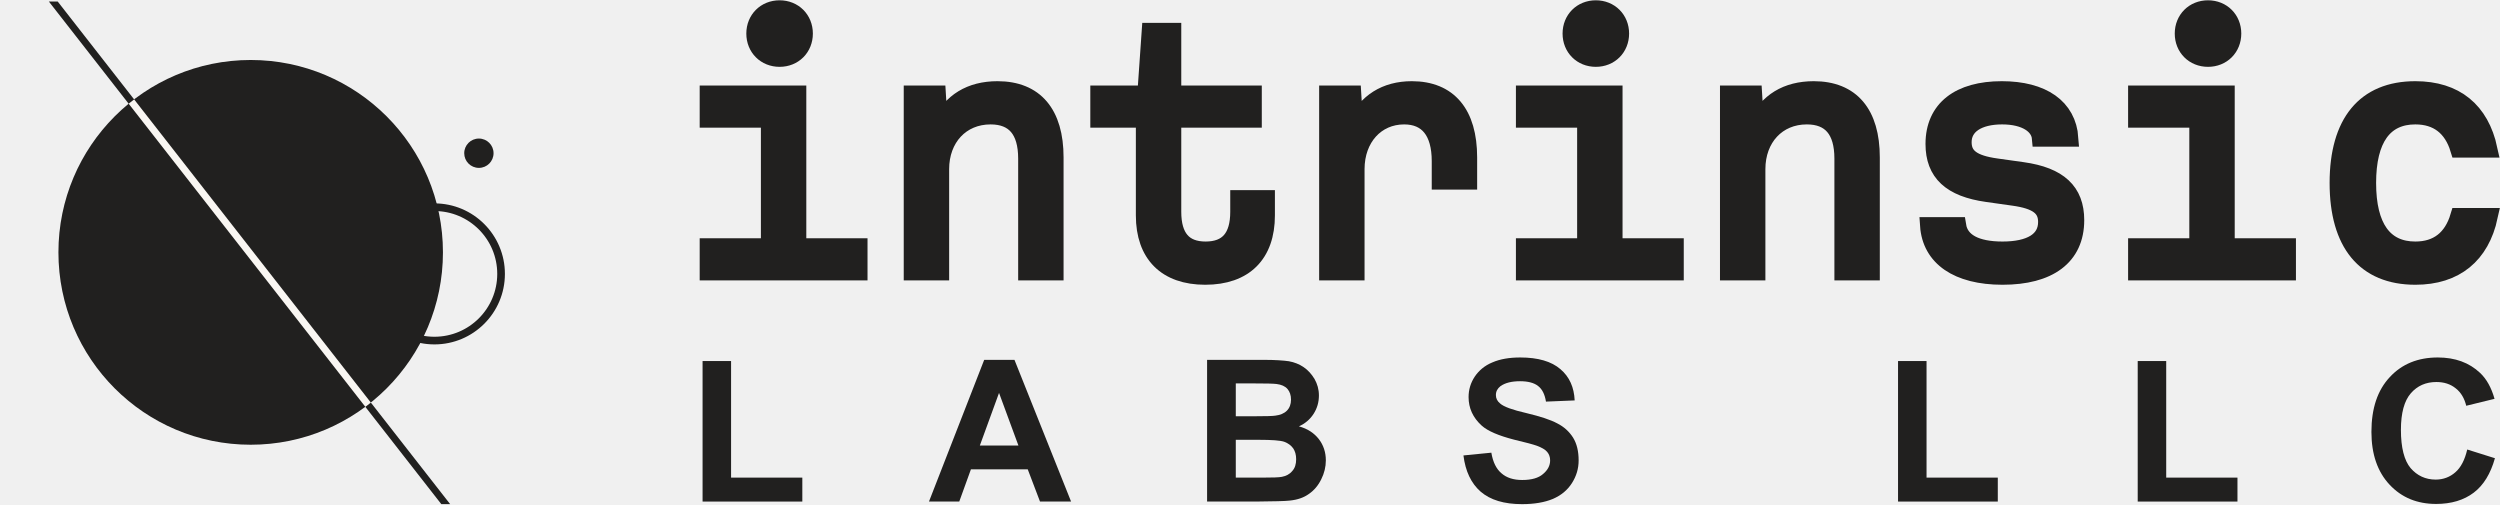
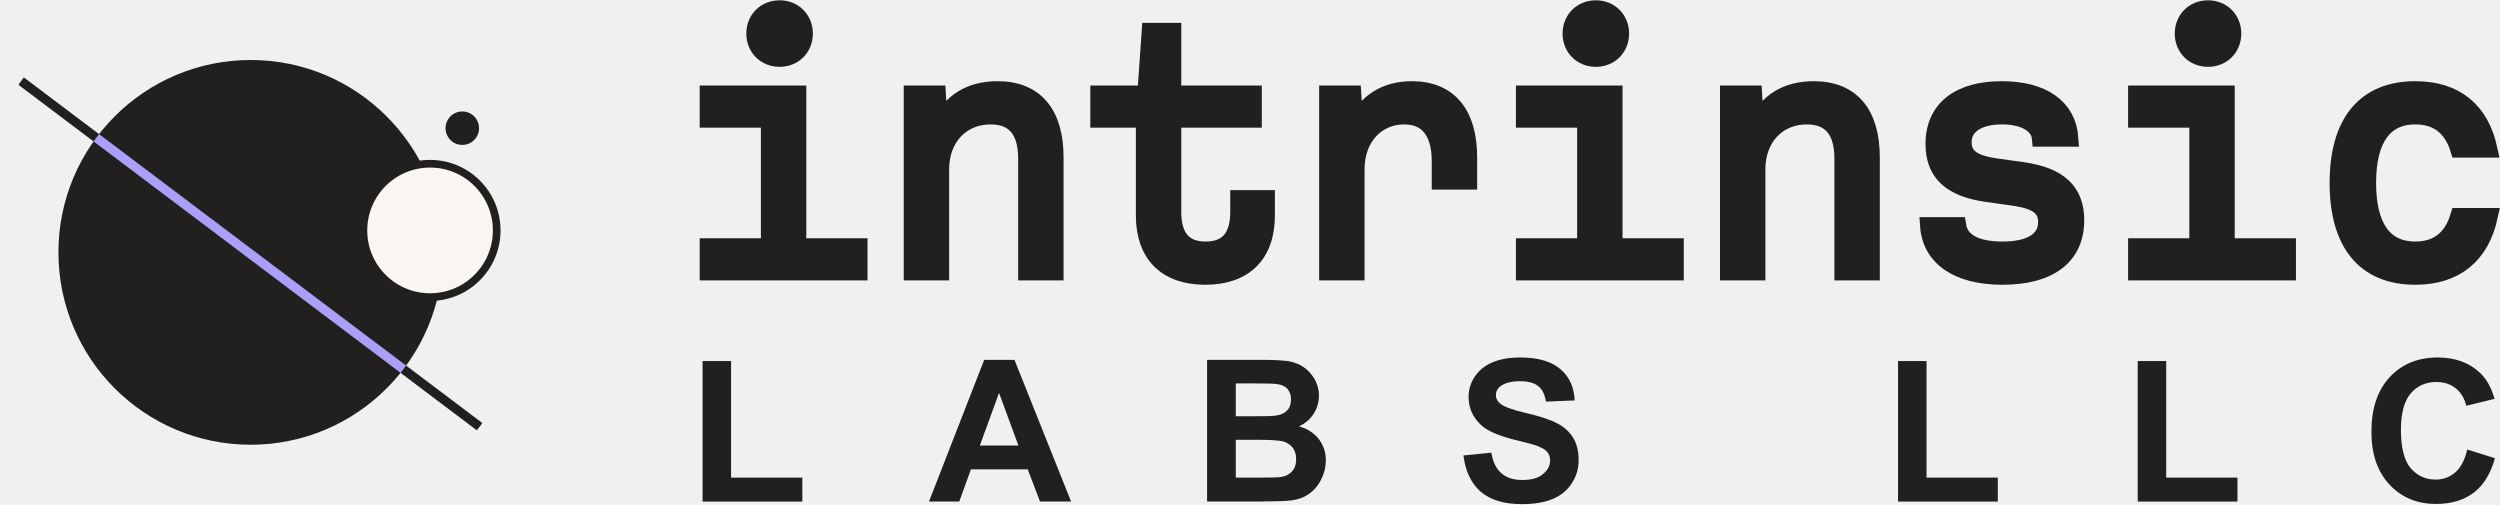
<svg xmlns="http://www.w3.org/2000/svg" width="3263" height="658" viewBox="0 0 3263 658" fill="none">
  <g clip-path="url(#clip0_91_216)">
    <ellipse cx="327.191" cy="329.382" rx="250.939" ry="251.087" fill="#21201F" />
-     <path fill-rule="evenodd" clip-rule="evenodd" d="M708.506 827.704L-56.001 -151.396L-48.832 -157L715.675 822.1L708.506 827.704Z" fill="#21201F" />
-     <path fill-rule="evenodd" clip-rule="evenodd" d="M476.888 531.042L167.921 135.348L175.074 129.756L484.042 525.449L476.888 531.042Z" fill="#F9F6F2" />
-     <path d="M654 357.488C654 405.558 615.054 444.522 567.019 444.522C518.984 444.522 480.039 405.558 480.039 357.488C480.039 309.417 518.984 270.453 567.019 270.453C615.054 270.453 654 309.417 654 357.488Z" stroke="#21201F" stroke-width="10" />
-     <ellipse cx="625.047" cy="199.978" rx="19.137" ry="19.148" fill="#21201F" />
+     <g clip-path="url(#clip1_91_216)">
+       <path fill-rule="evenodd" clip-rule="evenodd" d="M823.601 713.371L-172.21 -37.252L-165.023 -46.797L830.787 703.826L823.601 713.371Z" fill="#21201F" />
+       <path fill-rule="evenodd" clip-rule="evenodd" d="M522.867 486.684L122.087 184.584L129.279 175.031L530.059 477.131L522.867 486.684Z" fill="#AAA0F9" />
+     </g>
+     <ellipse cx="603.415" cy="167.304" rx="21.858" ry="21.845" fill="#21201F" />
+     <path d="M648.293 300.745C648.293 348.816 609.347 387.78 561.312 387.78C513.277 387.78 474.332 348.816 474.332 300.745C474.332 252.675 513.277 213.711 561.312 213.711C609.347 213.711 648.293 252.675 648.293 300.745Z" fill="#F9F6F2" stroke="#21201F" stroke-width="10" />
  </g>
  <path d="M1017.53 76.157C1036.08 76.157 1049.87 62.37 1049.87 43.804C1049.87 25.273 1036.08 11.469 1017.53 11.469C998.985 11.469 985.18 25.273 985.18 43.804C985.18 62.37 998.985 76.157 1017.53 76.157ZM924.309 354.867H1121.21V322.033H1041.31V122.76H924.309V155.577H1004.21V322.033H924.309V354.867Z" fill="#21201F" stroke="#21201F" stroke-width="22.169" stroke-miterlimit="2" />
  <path d="M1190.64 354.867H1227.74V220.746C1227.74 180.314 1254.39 151.296 1292.91 151.296C1323.82 151.296 1339.99 169.845 1339.99 206.942V354.867H1377.09V205.515C1377.09 147.979 1350.93 117.053 1301.93 117.053C1266.75 117.053 1241.06 132.747 1227.74 162.247H1225.85L1223.46 122.76H1190.64V354.867Z" fill="#21201F" stroke="#21201F" stroke-width="22.169" stroke-miterlimit="2" />
  <path d="M1573.03 360.576C1624.39 360.576 1652.93 332.04 1652.93 281.138V259.272H1616.8V276.393C1616.8 309.674 1602.53 326.332 1573.51 326.332C1544.97 326.332 1530.71 309.674 1530.71 276.393V155.578H1635.81V122.761H1530.71V40.969H1501.22L1495.52 122.761H1434.16V155.578H1493.61V281.138C1493.61 332.04 1522.15 360.576 1573.03 360.576Z" fill="#21201F" stroke="#21201F" stroke-width="22.169" stroke-miterlimit="2" />
  <path d="M1732.83 354.867H1769.93V220.746C1769.93 180.314 1796.09 151.296 1832.71 151.296C1863.15 151.296 1879.79 171.753 1879.79 210.277V236.424H1916.89V205.515C1916.89 147.979 1890.74 117.053 1842.7 117.053C1808.45 117.053 1783.25 133.229 1769.93 162.247H1768.04L1765.65 122.76H1732.83V354.867Z" fill="#21201F" stroke="#21201F" stroke-width="22.169" stroke-miterlimit="2" />
  <path d="M2082.88 76.157C2101.43 76.157 2115.22 62.37 2115.22 43.804C2115.22 25.273 2101.43 11.469 2082.88 11.469C2064.33 11.469 2050.55 25.273 2050.55 43.804C2050.55 62.37 2064.33 76.157 2082.88 76.157ZM1989.66 354.867H2186.56V322.033H2106.66V122.76H1989.66V155.577H2069.56V322.033H1989.66V354.867Z" fill="#21201F" stroke="#21201F" stroke-width="22.169" stroke-miterlimit="2" />
  <path d="M2256.01 354.867H2293.11V220.746C2293.11 180.314 2319.74 151.296 2358.26 151.296C2389.17 151.296 2405.34 169.845 2405.34 206.942V354.867H2442.44V205.515C2442.44 147.979 2416.28 117.053 2367.3 117.053C2332.09 117.053 2306.41 132.747 2293.11 162.247H2291.2L2288.83 122.76H2256.01V354.867Z" fill="#21201F" stroke="#21201F" stroke-width="22.169" stroke-miterlimit="2" />
  <path d="M2613.66 360.575C2674.07 360.575 2709.26 335.356 2709.26 287.325C2709.26 249.747 2687.37 229.29 2639.82 222.637L2606.04 217.893C2574.65 213.613 2562.29 204.088 2562.29 185.54C2562.29 164.137 2581.79 151.296 2613.18 151.296C2644.1 151.296 2661.69 164.138 2663.12 180.314H2701.64C2698.79 139.882 2665.97 117.053 2612.71 117.053C2557.53 117.053 2524.25 141.79 2524.25 187.93C2524.25 225.491 2546.12 245.948 2593.68 252.6L2627.45 257.362C2658.84 261.643 2671.21 271.149 2671.21 289.698C2671.21 313.953 2649.81 326.331 2613.66 326.331C2578.93 326.331 2558.49 315.38 2555.16 294.459H2517.12C2519.97 336.301 2555.16 360.575 2613.66 360.575Z" fill="#21201F" stroke="#21201F" stroke-width="22.169" stroke-miterlimit="2" />
  <path d="M2881.9 76.157C2900.45 76.157 2914.24 62.37 2914.24 43.804C2914.24 25.273 2900.45 11.469 2881.9 11.469C2863.35 11.469 2849.57 25.273 2849.57 43.804C2849.57 62.37 2863.35 76.157 2881.9 76.157ZM2788.68 354.867H2985.58V322.033H2905.67V122.76H2788.68V155.577H2868.58V322.033H2788.68V354.867Z" fill="#21201F" stroke="#21201F" stroke-width="22.169" stroke-miterlimit="2" />
  <path d="M3152.51 360.575C3204.84 360.575 3238.12 332.984 3249.07 282.563H3209.12C3200.56 311.1 3181.53 326.331 3152.51 326.331C3111.62 326.331 3090.22 296.368 3090.22 238.814C3090.22 181.259 3111.62 151.296 3152.51 151.296C3181.53 151.296 3200.56 166.528 3209.12 194.582H3248.59C3237.66 144.162 3204.84 117.053 3152.51 117.053C3086.88 117.053 3051.69 159.857 3051.69 238.814C3051.69 317.77 3086.88 360.575 3152.51 360.575Z" fill="#21201F" stroke="#21201F" stroke-width="22.169" stroke-miterlimit="2" />
  <path d="M917 654.641V471.225H954.2V623.383H1047.2V654.641H917Z" fill="#21201F" />
  <path d="M1397.98 654.642H1357.42L1341.4 612.534H1267.26L1252.02 654.642H1212.49L1284.57 469.676H1324.09L1397.98 654.642ZM1329.26 581.534L1303.94 512.817L1278.89 581.534H1329.26Z" fill="#21201F" />
  <path d="M1575.49 469.676H1649.38C1664.1 469.676 1674.95 470.451 1682.19 471.484C1689.42 472.776 1695.88 475.359 1701.56 479.234C1707.24 483.109 1711.89 488.276 1715.77 494.734C1719.39 501.192 1721.45 508.167 1721.45 516.176C1721.45 524.959 1719.13 532.967 1714.48 540.201C1709.83 547.434 1703.37 552.859 1695.36 556.476C1706.73 559.576 1715.25 565.259 1721.45 573.267C1727.39 581.017 1730.49 590.317 1730.49 600.909C1730.49 609.434 1728.43 617.701 1724.55 625.451C1720.68 633.459 1715.25 639.917 1708.54 644.567C1701.82 649.476 1693.55 652.317 1683.48 653.351C1677.28 654.126 1662.29 654.384 1638.53 654.642H1575.49V469.676ZM1612.95 500.417V543.301H1637.49C1651.96 543.301 1661 543.042 1664.36 542.526C1670.82 541.751 1675.99 539.684 1679.6 536.067C1683.22 532.451 1685.03 527.542 1685.03 521.601C1685.03 515.917 1683.48 511.267 1680.38 507.651C1677.28 504.034 1672.37 501.967 1666.17 501.192C1662.55 500.676 1651.96 500.417 1634.39 500.417H1612.95ZM1612.95 574.042V623.384H1647.57C1661 623.384 1669.53 623.126 1673.14 622.351C1678.57 621.317 1683.22 618.992 1686.58 614.859C1690.19 610.984 1691.74 605.817 1691.74 599.359C1691.74 593.676 1690.45 589.026 1687.87 585.151C1685.03 581.276 1681.15 578.434 1676.24 576.626C1671.08 574.817 1659.97 574.042 1642.92 574.042H1612.95Z" fill="#21201F" />
  <path d="M1910.08 594.449L1946.5 590.832C1948.57 603.232 1952.96 612.016 1959.68 617.699C1966.39 623.641 1975.44 626.482 1986.8 626.482C1998.94 626.482 2007.99 623.899 2013.93 618.732C2020.13 613.566 2023.23 607.624 2023.23 600.907C2023.23 596.516 2021.94 592.899 2019.35 589.799C2016.77 586.699 2012.12 584.116 2005.92 581.791C2001.53 580.241 1991.45 577.399 1975.95 573.783C1956.06 568.616 1941.85 562.674 1933.84 555.441C1922.48 545.108 1916.79 532.708 1916.79 518.241C1916.79 508.683 1919.38 499.899 1924.8 491.633C1930.23 483.624 1937.72 477.166 1947.79 473.033C1957.87 468.641 1970.01 466.574 1984.22 466.574C2007.47 466.574 2025.04 471.741 2036.66 481.816C2048.54 491.891 2054.49 505.583 2055.26 522.633L2017.8 524.183C2016.25 514.624 2012.89 507.908 2007.47 503.774C2002.3 499.641 1994.29 497.574 1983.96 497.574C1973.11 497.574 1964.59 499.641 1958.39 504.033C1954.51 507.133 1952.44 510.749 1952.44 515.658C1952.44 520.049 1954.25 523.666 1958.13 526.766C1962.78 530.899 1974.14 535.033 1992.23 539.166C2010.57 543.558 2024 547.949 2032.53 552.599C2041.31 556.991 2048.29 563.449 2053.19 571.199C2058.1 579.207 2060.43 589.024 2060.43 600.907C2060.43 611.499 2057.59 621.316 2051.64 630.616C2045.7 639.916 2037.44 646.632 2026.59 651.282C2015.99 655.674 2002.56 657.999 1986.54 657.999C1963.04 657.999 1945.21 652.574 1932.55 641.724C1920.15 630.874 1912.66 615.116 1910.08 594.449Z" fill="#21201F" />
  <path d="M2477.32 654.641V471.225H2514.52V623.383H2607.52V654.641H2477.32Z" fill="#21201F" />
  <path d="M2790.14 654.641V471.225H2827.34V623.383H2920.34V654.641H2790.14Z" fill="#21201F" />
  <path d="M3220.22 586.699L3256.38 598.066C3250.7 618.216 3241.66 633.199 3228.74 643.016C3215.83 652.832 3199.29 657.741 3179.66 657.741C3154.86 657.741 3134.71 649.474 3118.95 632.682C3103.19 615.891 3095.18 592.899 3095.18 563.708C3095.18 532.966 3103.19 509.199 3119.21 492.149C3134.97 475.099 3155.89 466.574 3181.73 466.574C3204.46 466.574 3222.8 473.291 3237.01 486.724C3245.28 494.474 3251.73 505.841 3255.87 520.566L3218.93 529.608C3216.6 520.049 3212.21 512.299 3205.23 506.874C3198.26 501.191 3189.73 498.608 3179.92 498.608C3166.23 498.608 3155.12 503.516 3146.59 513.333C3138.07 523.149 3133.68 538.908 3133.68 561.124C3133.68 584.374 3138.07 601.166 3146.33 610.982C3154.86 620.799 3165.71 625.966 3179.14 625.966C3188.96 625.966 3197.74 622.607 3204.72 616.407C3211.95 610.207 3217.12 600.132 3220.22 586.699Z" fill="#21201F" />
  <defs>
    <clipPath id="clip0_91_216">
      <rect width="659" height="656" fill="white" transform="translate(0 2)" />
    </clipPath>
+     <clipPath id="clip1_91_216">
+       <rect width="588.307" height="588.646" rx="100" transform="matrix(0.99028 -0.139092 0.139538 0.990217 -4.55664 79.4707)" fill="white" />
+     </clipPath>
  </defs>
</svg>
